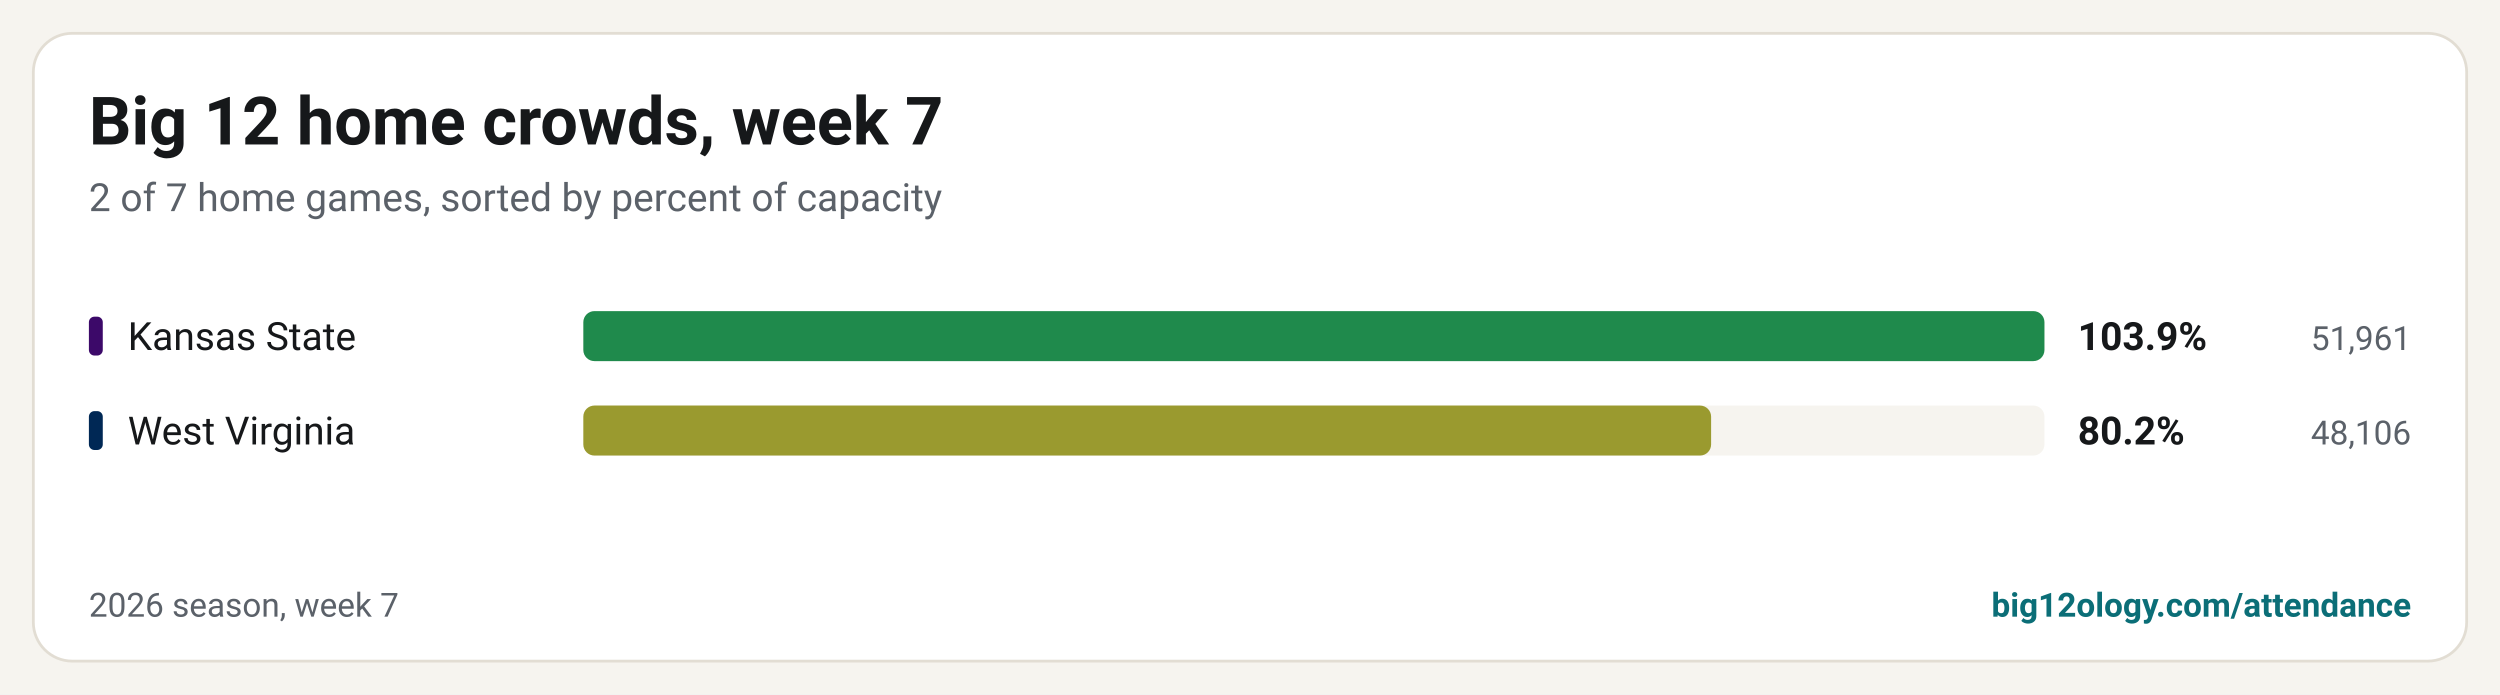
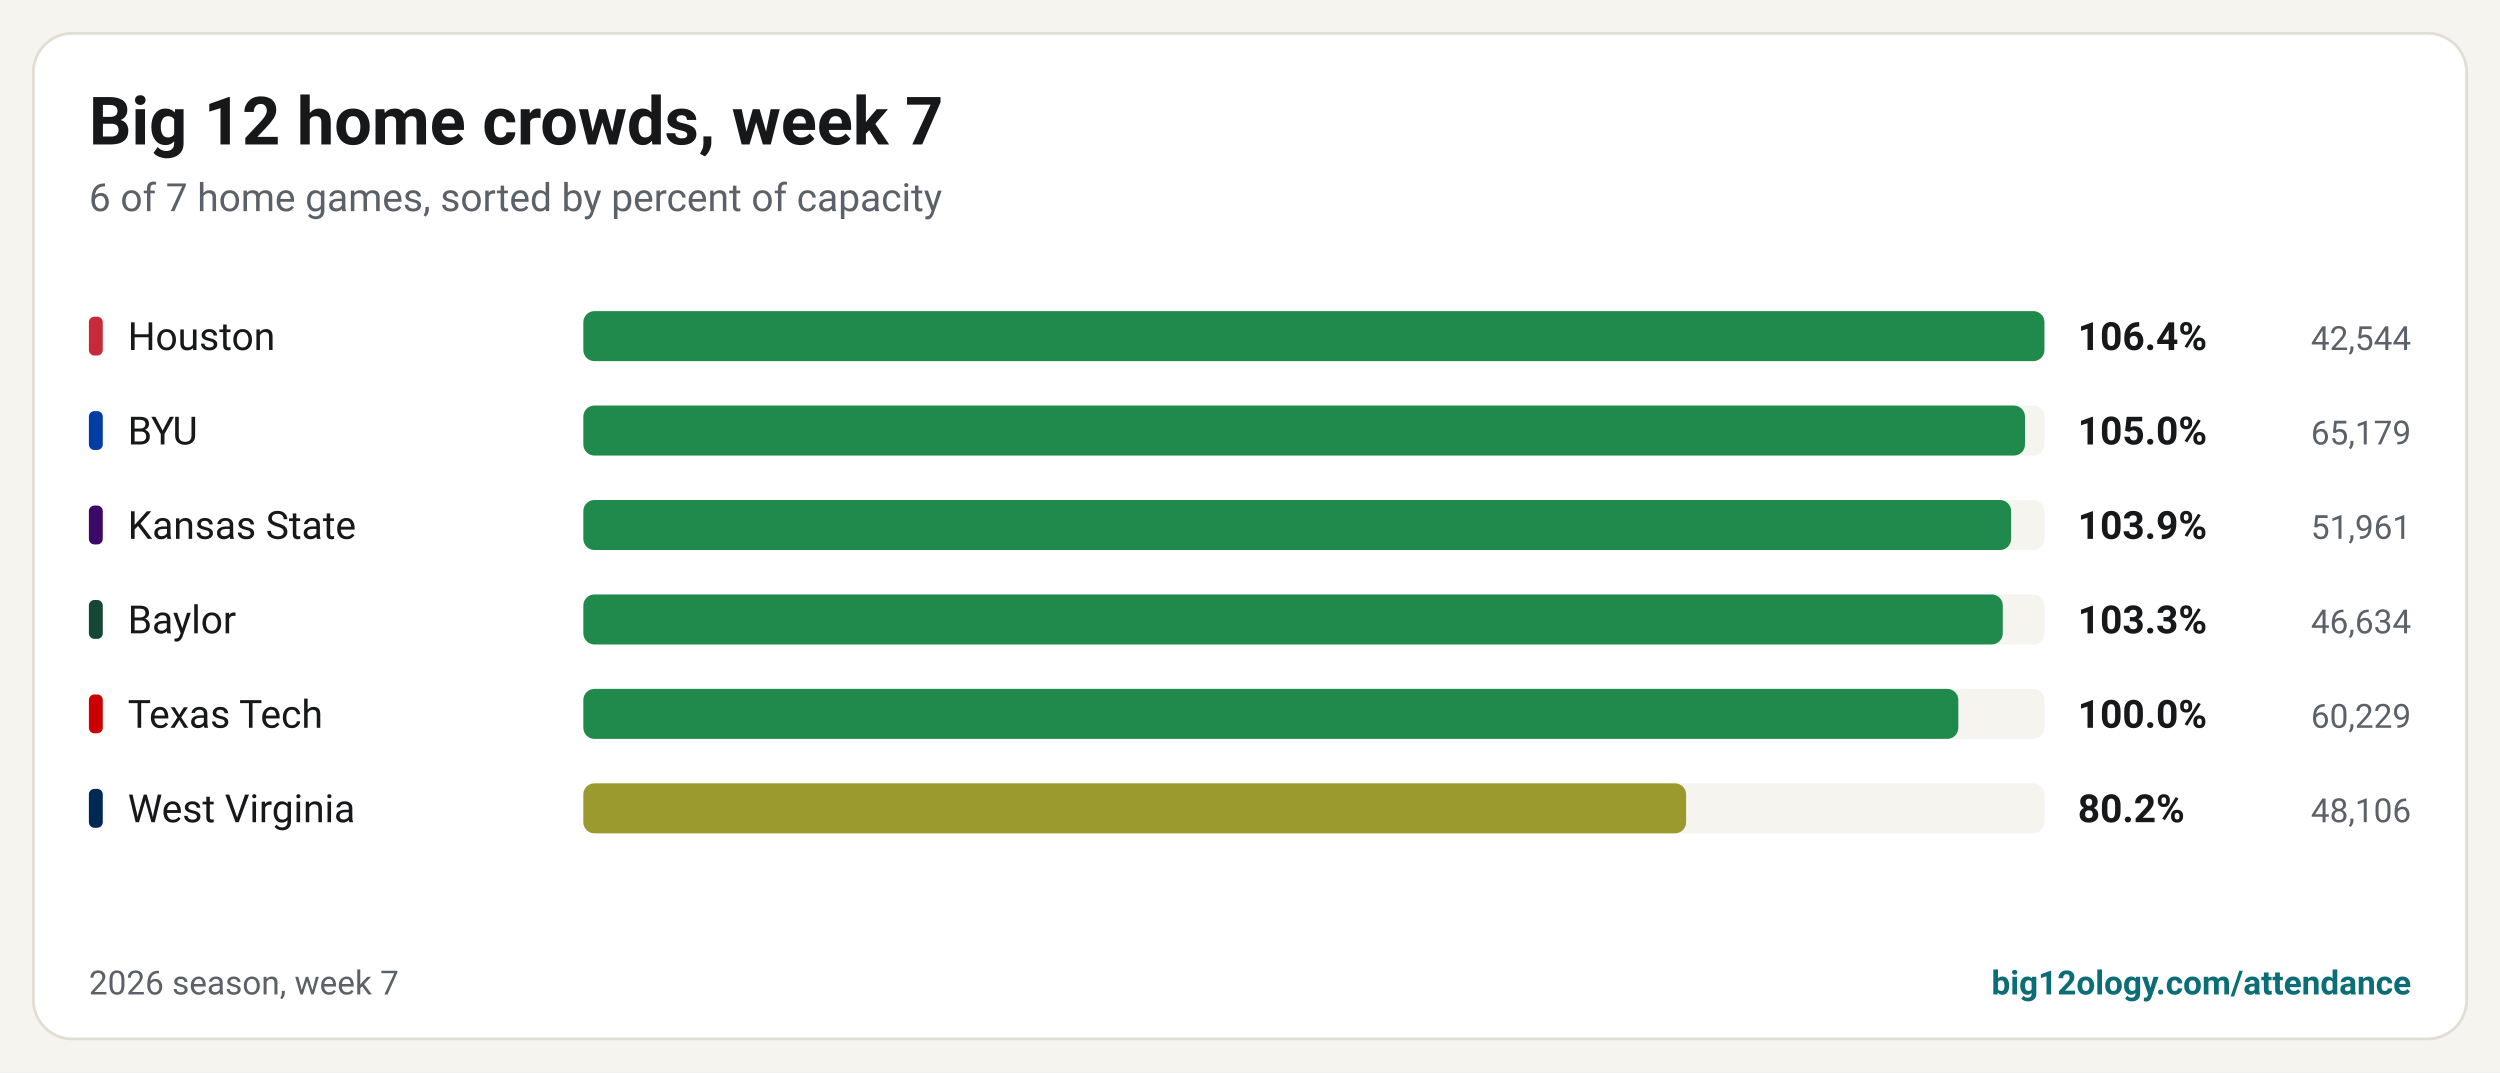
- <svg xmlns="http://www.w3.org/2000/svg" width="900" height="250" viewBox="0 0 900 250" role="img" aria-label="Big 12 home crowds, week 7. 2 of 7 home games, sorted by percent of capacity">
-   <rect width="900" height="250" fill="#f6f4ef" />
-   <rect x="12" y="12" width="876" height="226" rx="14" fill="#ffffff" stroke="#e2ddd3" />
+ <svg xmlns="http://www.w3.org/2000/svg" width="900" height="386" viewBox="0 0 900 386" role="img" aria-label="Big 12 home crowds, week 7. 6 of 7 home games, sorted by percent of capacity">
+   <rect width="900" height="386" fill="#f6f4ef" />
+   <rect x="12" y="12" width="876" height="362" rx="14" fill="#ffffff" stroke="#e2ddd3" />
  <text x="32" y="52" font-family="-apple-system, BlinkMacSystemFont, 'Segoe UI', Roboto, Helvetica, Arial, sans-serif" font-size="24" font-weight="700" fill="#16181A">Big 12 home crowds, week 7</text>
-   <text x="32" y="76" font-family="-apple-system, BlinkMacSystemFont, 'Segoe UI', Roboto, Helvetica, Arial, sans-serif" font-size="14" fill="#5b6169">2 of 7 home games, sorted by percent of capacity</text>
-   <rect x="32" y="114" width="5" height="14" rx="2" fill="#3c0969" />
-   <text x="46" y="126" font-family="-apple-system, BlinkMacSystemFont, 'Segoe UI', Roboto, Helvetica, Arial, sans-serif" font-size="14" fill="#16181A">Kansas State</text>
+   <text x="32" y="76" font-family="-apple-system, BlinkMacSystemFont, 'Segoe UI', Roboto, Helvetica, Arial, sans-serif" font-size="14" fill="#5b6169">6 of 7 home games, sorted by percent of capacity</text>
+   <rect x="32" y="114" width="5" height="14" rx="2" fill="#c92a39" />
+   <text x="46" y="126" font-family="-apple-system, BlinkMacSystemFont, 'Segoe UI', Roboto, Helvetica, Arial, sans-serif" font-size="14" fill="#16181A">Houston</text>
  <rect x="210" y="112" width="526" height="18" rx="4" fill="#f6f4ef" />
  <rect x="210" y="112" width="526" height="18" rx="4" fill="#1f8a4c" />
-   <text x="748" y="126" font-family="-apple-system, BlinkMacSystemFont, 'Segoe UI', Roboto, Helvetica, Arial, sans-serif" font-size="14" font-weight="700" fill="#16181A">103.9%</text>
-   <text x="868" y="126" font-family="-apple-system, BlinkMacSystemFont, 'Segoe UI', Roboto, Helvetica, Arial, sans-serif" font-size="12" fill="#5b6169" text-anchor="end">51,961</text>
-   <rect x="32" y="148" width="5" height="14" rx="2" fill="#002855" />
-   <text x="46" y="160" font-family="-apple-system, BlinkMacSystemFont, 'Segoe UI', Roboto, Helvetica, Arial, sans-serif" font-size="14" fill="#16181A">West Virginia</text>
+   <text x="748" y="126" font-family="-apple-system, BlinkMacSystemFont, 'Segoe UI', Roboto, Helvetica, Arial, sans-serif" font-size="14" font-weight="700" fill="#16181A">106.4%</text>
+   <text x="868" y="126" font-family="-apple-system, BlinkMacSystemFont, 'Segoe UI', Roboto, Helvetica, Arial, sans-serif" font-size="12" fill="#5b6169" text-anchor="end">42,544</text>
+   <rect x="32" y="148" width="5" height="14" rx="2" fill="#003da5" />
+   <text x="46" y="160" font-family="-apple-system, BlinkMacSystemFont, 'Segoe UI', Roboto, Helvetica, Arial, sans-serif" font-size="14" fill="#16181A">BYU</text>
  <rect x="210" y="146" width="526" height="18" rx="4" fill="#f6f4ef" />
-   <rect x="210" y="146" width="406" height="18" rx="4" fill="#9a9a2f" />
-   <text x="748" y="160" font-family="-apple-system, BlinkMacSystemFont, 'Segoe UI', Roboto, Helvetica, Arial, sans-serif" font-size="14" font-weight="700" fill="#16181A">80.2%</text>
-   <text x="868" y="160" font-family="-apple-system, BlinkMacSystemFont, 'Segoe UI', Roboto, Helvetica, Arial, sans-serif" font-size="12" fill="#5b6169" text-anchor="end">48,106</text>
-   <text x="32" y="222" font-family="-apple-system, BlinkMacSystemFont, 'Segoe UI', Roboto, Helvetica, Arial, sans-serif" font-size="12" fill="#5b6169">2026 season, week 7</text>
-   <text x="868" y="222" font-family="-apple-system, BlinkMacSystemFont, 'Segoe UI', Roboto, Helvetica, Arial, sans-serif" font-size="12" fill="#0B6E77" text-anchor="end" font-weight="600">big12ology.com/attendance</text>
+   <rect x="210" y="146" width="519" height="18" rx="4" fill="#1f8a4c" />
+   <text x="748" y="160" font-family="-apple-system, BlinkMacSystemFont, 'Segoe UI', Roboto, Helvetica, Arial, sans-serif" font-size="14" font-weight="700" fill="#16181A">105.0%</text>
+   <text x="868" y="160" font-family="-apple-system, BlinkMacSystemFont, 'Segoe UI', Roboto, Helvetica, Arial, sans-serif" font-size="12" fill="#5b6169" text-anchor="end">65,179</text>
+   <rect x="32" y="182" width="5" height="14" rx="2" fill="#3c0969" />
+   <text x="46" y="194" font-family="-apple-system, BlinkMacSystemFont, 'Segoe UI', Roboto, Helvetica, Arial, sans-serif" font-size="14" fill="#16181A">Kansas State</text>
+   <rect x="210" y="180" width="526" height="18" rx="4" fill="#f6f4ef" />
+   <rect x="210" y="180" width="514" height="18" rx="4" fill="#1f8a4c" />
+   <text x="748" y="194" font-family="-apple-system, BlinkMacSystemFont, 'Segoe UI', Roboto, Helvetica, Arial, sans-serif" font-size="14" font-weight="700" fill="#16181A">103.9%</text>
+   <text x="868" y="194" font-family="-apple-system, BlinkMacSystemFont, 'Segoe UI', Roboto, Helvetica, Arial, sans-serif" font-size="12" fill="#5b6169" text-anchor="end">51,961</text>
+   <rect x="32" y="216" width="5" height="14" rx="2" fill="#154734" />
+   <text x="46" y="228" font-family="-apple-system, BlinkMacSystemFont, 'Segoe UI', Roboto, Helvetica, Arial, sans-serif" font-size="14" fill="#16181A">Baylor</text>
+   <rect x="210" y="214" width="526" height="18" rx="4" fill="#f6f4ef" />
+   <rect x="210" y="214" width="511" height="18" rx="4" fill="#1f8a4c" />
+   <text x="748" y="228" font-family="-apple-system, BlinkMacSystemFont, 'Segoe UI', Roboto, Helvetica, Arial, sans-serif" font-size="14" font-weight="700" fill="#16181A">103.3%</text>
+   <text x="868" y="228" font-family="-apple-system, BlinkMacSystemFont, 'Segoe UI', Roboto, Helvetica, Arial, sans-serif" font-size="12" fill="#5b6169" text-anchor="end">46,634</text>
+   <rect x="32" y="250" width="5" height="14" rx="2" fill="#cc0000" />
+   <text x="46" y="262" font-family="-apple-system, BlinkMacSystemFont, 'Segoe UI', Roboto, Helvetica, Arial, sans-serif" font-size="14" fill="#16181A">Texas Tech</text>
+   <rect x="210" y="248" width="526" height="18" rx="4" fill="#f6f4ef" />
+   <rect x="210" y="248" width="495" height="18" rx="4" fill="#1f8a4c" />
+   <text x="748" y="262" font-family="-apple-system, BlinkMacSystemFont, 'Segoe UI', Roboto, Helvetica, Arial, sans-serif" font-size="14" font-weight="700" fill="#16181A">100.0%</text>
+   <text x="868" y="262" font-family="-apple-system, BlinkMacSystemFont, 'Segoe UI', Roboto, Helvetica, Arial, sans-serif" font-size="12" fill="#5b6169" text-anchor="end">60,229</text>
+   <rect x="32" y="284" width="5" height="14" rx="2" fill="#002855" />
+   <text x="46" y="296" font-family="-apple-system, BlinkMacSystemFont, 'Segoe UI', Roboto, Helvetica, Arial, sans-serif" font-size="14" fill="#16181A">West Virginia</text>
+   <rect x="210" y="282" width="526" height="18" rx="4" fill="#f6f4ef" />
+   <rect x="210" y="282" width="397" height="18" rx="4" fill="#9a9a2f" />
+   <text x="748" y="296" font-family="-apple-system, BlinkMacSystemFont, 'Segoe UI', Roboto, Helvetica, Arial, sans-serif" font-size="14" font-weight="700" fill="#16181A">80.2%</text>
+   <text x="868" y="296" font-family="-apple-system, BlinkMacSystemFont, 'Segoe UI', Roboto, Helvetica, Arial, sans-serif" font-size="12" fill="#5b6169" text-anchor="end">48,106</text>
+   <text x="32" y="358" font-family="-apple-system, BlinkMacSystemFont, 'Segoe UI', Roboto, Helvetica, Arial, sans-serif" font-size="12" fill="#5b6169">2026 season, week 7</text>
+   <text x="868" y="358" font-family="-apple-system, BlinkMacSystemFont, 'Segoe UI', Roboto, Helvetica, Arial, sans-serif" font-size="12" fill="#0B6E77" text-anchor="end" font-weight="600">big12ology.com/attendance</text>
</svg>
